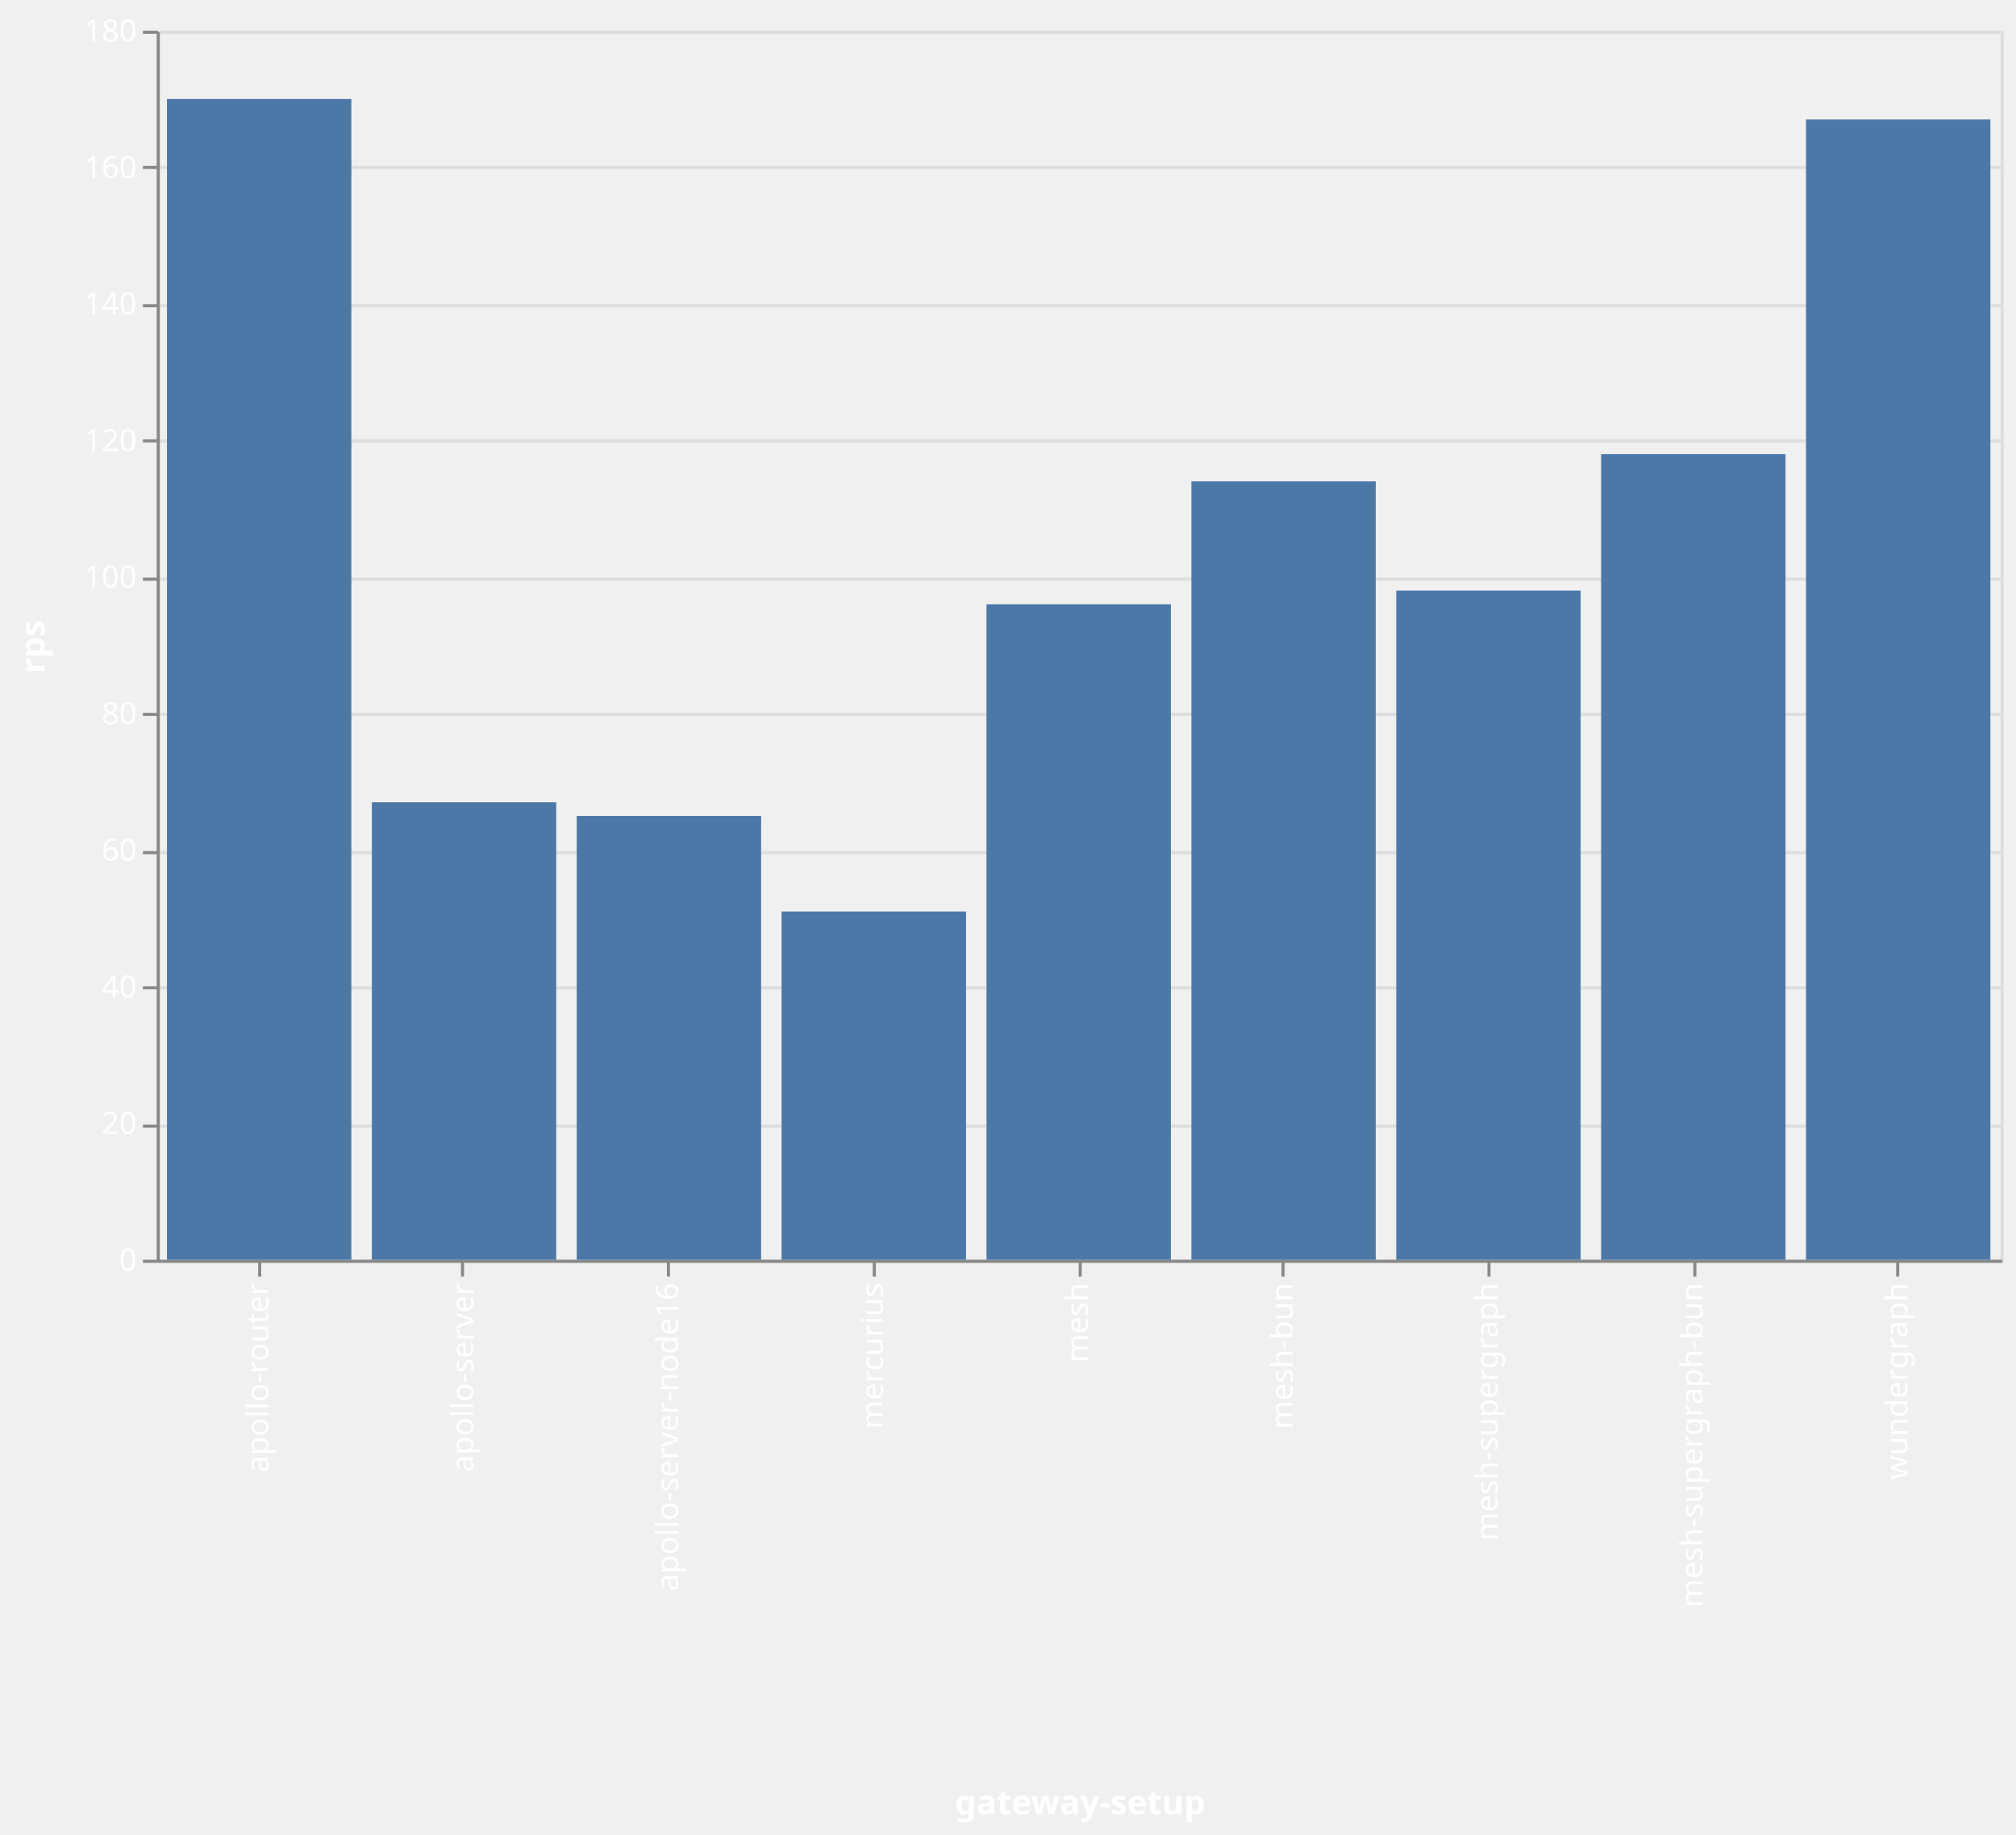
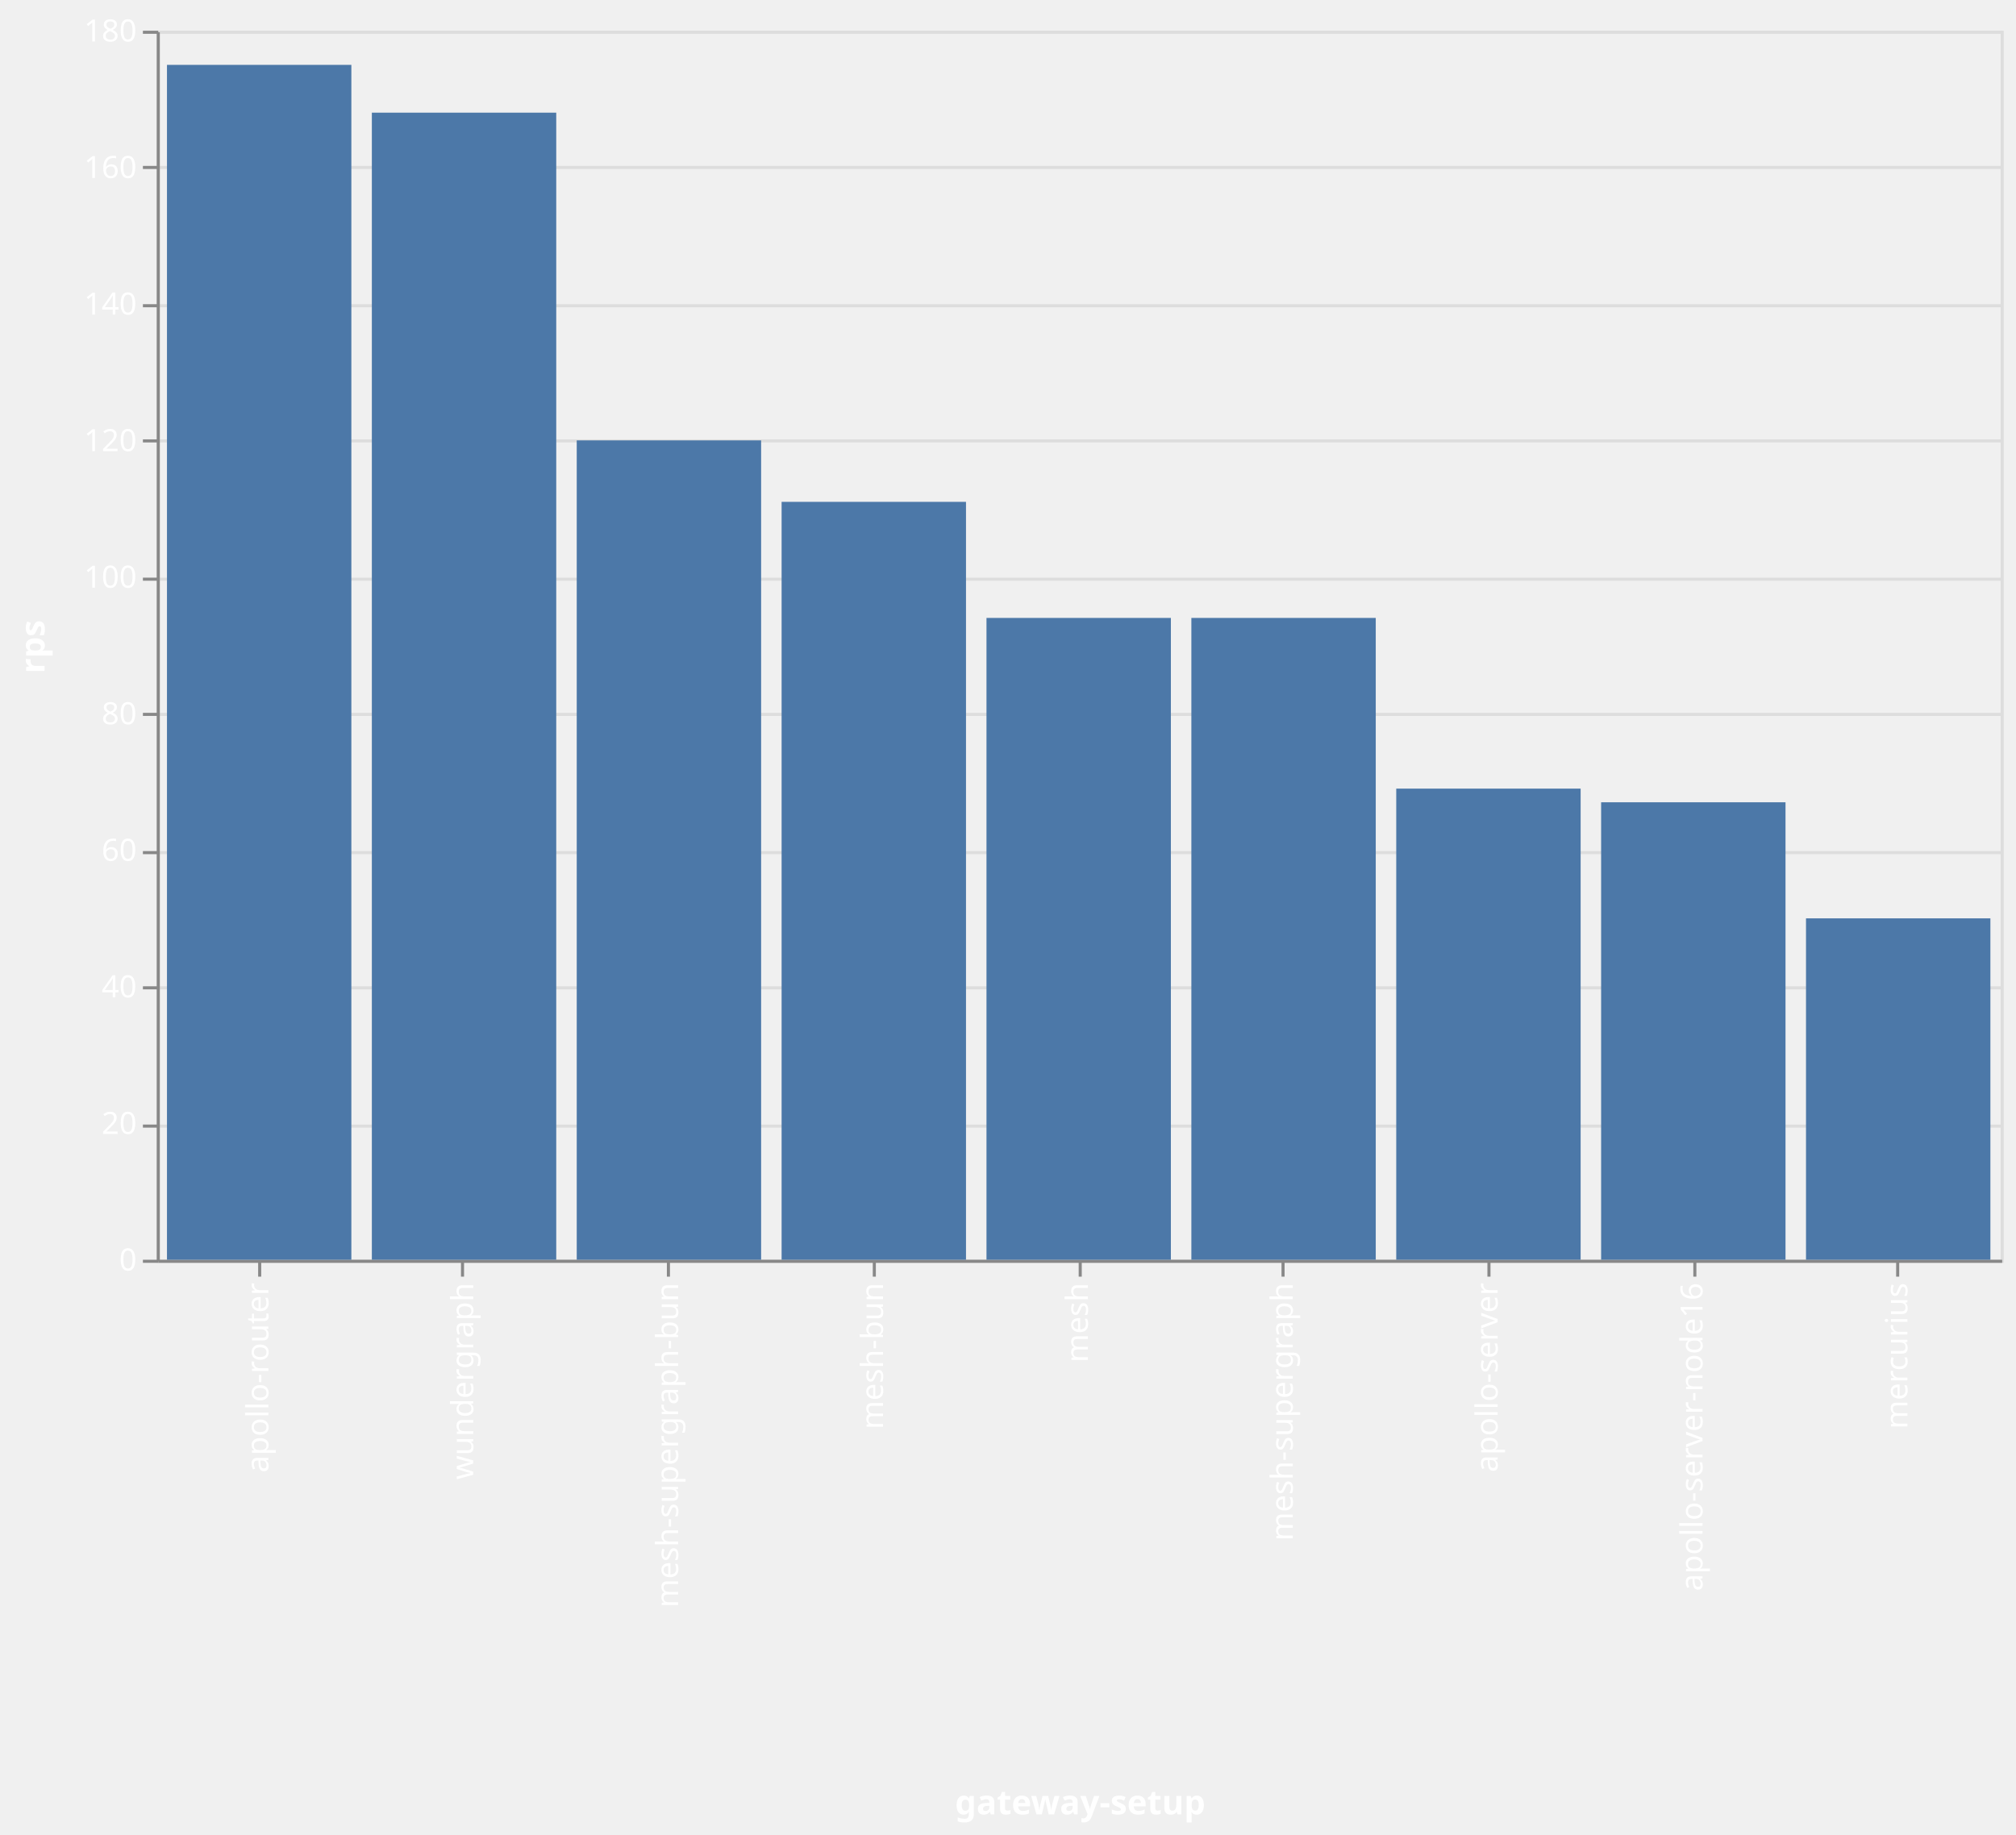
<svg xmlns="http://www.w3.org/2000/svg" class="marks" height="597" version="1.1" viewBox="0 0 656 597" width="656">
  <g fill="none" stroke-miterlimit="10" transform="translate(51,10)">
    <g aria-roledescription="group mark container" class="mark-group role-frame root" role="graphics-object">
      <g transform="translate(0,0)">
        <path aria-hidden="true" class="background" d="M0.5,0.5h600v400h-600Z" stroke="#ddd" />
        <g>
          <g aria-hidden="true" class="mark-group role-axis">
            <g transform="translate(0.5,0.5)">
              <path aria-hidden="true" class="background" d="M0,0h0v0h0Z" pointer-events="none" />
              <g>
                <g class="mark-rule role-axis-grid" pointer-events="none">
                  <line opacity="1" stroke="#ddd" stroke-width="1" transform="translate(0,400)" x2="600" y2="0" />
                  <line opacity="1" stroke="#ddd" stroke-width="1" transform="translate(0,356)" x2="600" y2="0" />
                  <line opacity="1" stroke="#ddd" stroke-width="1" transform="translate(0,311)" x2="600" y2="0" />
                  <line opacity="1" stroke="#ddd" stroke-width="1" transform="translate(0,267)" x2="600" y2="0" />
                  <line opacity="1" stroke="#ddd" stroke-width="1" transform="translate(0,222)" x2="600" y2="0" />
                  <line opacity="1" stroke="#ddd" stroke-width="1" transform="translate(0,178)" x2="600" y2="0" />
                  <line opacity="1" stroke="#ddd" stroke-width="1" transform="translate(0,133)" x2="600" y2="0" />
                  <line opacity="1" stroke="#ddd" stroke-width="1" transform="translate(0,89)" x2="600" y2="0" />
                  <line opacity="1" stroke="#ddd" stroke-width="1" transform="translate(0,44)" x2="600" y2="0" />
                  <line opacity="1" stroke="#ddd" stroke-width="1" transform="translate(0,0)" x2="600" y2="0" />
                </g>
              </g>
              <path aria-hidden="true" class="foreground" d="" display="none" pointer-events="none" />
            </g>
          </g>
-           <g aria-label="X-axis titled 'gateway-setup' for a discrete scale with 9 values: apollo-router, apollo-server, apollo-server-node16, mercurius, mesh, ending with wundergraph" aria-roledescription="axis" class="mark-group role-axis" role="graphics-symbol">
+           <g aria-label="X-axis titled 'gateway-setup' for a discrete scale with 9 values: apollo-router, wundergraph, mesh-supergraph-bun, mesh-bun, mesh, ending with mercurius" aria-roledescription="axis" class="mark-group role-axis" role="graphics-symbol">
            <g transform="translate(0.5,400.5)">
              <path aria-hidden="true" class="background" d="M0,0h0v0h0Z" pointer-events="none" />
              <g>
                <g class="mark-rule role-axis-tick" pointer-events="none">
                  <line opacity="1" stroke="#888" stroke-width="1" transform="translate(33,0)" x2="0" y2="5" />
                  <line opacity="1" stroke="#888" stroke-width="1" transform="translate(99,0)" x2="0" y2="5" />
                  <line opacity="1" stroke="#888" stroke-width="1" transform="translate(166,0)" x2="0" y2="5" />
                  <line opacity="1" stroke="#888" stroke-width="1" transform="translate(233,0)" x2="0" y2="5" />
                  <line opacity="1" stroke="#888" stroke-width="1" transform="translate(300,0)" x2="0" y2="5" />
                  <line opacity="1" stroke="#888" stroke-width="1" transform="translate(366,0)" x2="0" y2="5" />
                  <line opacity="1" stroke="#888" stroke-width="1" transform="translate(433,0)" x2="0" y2="5" />
                  <line opacity="1" stroke="#888" stroke-width="1" transform="translate(500,0)" x2="0" y2="5" />
                  <line opacity="1" stroke="#888" stroke-width="1" transform="translate(566,0)" x2="0" y2="5" />
                </g>
                <g class="mark-text role-axis-label" pointer-events="none">
                  <text fill="white" font-family="sans-serif" font-size="10px" opacity="1" text-anchor="end" transform="translate(32.83333,7) rotate(270) translate(0,3)">apollo-router</text>
-                   <text fill="white" font-family="sans-serif" font-size="10px" opacity="1" text-anchor="end" transform="translate(99.5,7) rotate(270) translate(0,3)">apollo-server</text>
-                   <text fill="white" font-family="sans-serif" font-size="10px" opacity="1" text-anchor="end" transform="translate(166.1667,7) rotate(270) translate(0,3)">apollo-server-node16</text>
-                   <text fill="white" font-family="sans-serif" font-size="10px" opacity="1" text-anchor="end" transform="translate(232.8333,7) rotate(270) translate(0,3)">mercurius</text>
+                   <text fill="white" font-family="sans-serif" font-size="10px" opacity="1" text-anchor="end" transform="translate(99.5,7) rotate(270) translate(0,3)">wundergraph</text>
+                   <text fill="white" font-family="sans-serif" font-size="10px" opacity="1" text-anchor="end" transform="translate(166.1667,7) rotate(270) translate(0,3)">mesh-supergraph-bun</text>
+                   <text fill="white" font-family="sans-serif" font-size="10px" opacity="1" text-anchor="end" transform="translate(232.8333,7) rotate(270) translate(0,3)">mesh-bun</text>
                  <text fill="white" font-family="sans-serif" font-size="10px" opacity="1" text-anchor="end" transform="translate(299.5,7) rotate(270) translate(0,3)">mesh</text>
-                   <text fill="white" font-family="sans-serif" font-size="10px" opacity="1" text-anchor="end" transform="translate(366.1667,7) rotate(270) translate(0,3)">mesh-bun</text>
-                   <text fill="white" font-family="sans-serif" font-size="10px" opacity="1" text-anchor="end" transform="translate(432.8333,7) rotate(270) translate(0,3)">mesh-supergraph</text>
-                   <text fill="white" font-family="sans-serif" font-size="10px" opacity="1" text-anchor="end" transform="translate(499.5,7) rotate(270) translate(0,3)">mesh-supergraph-bun</text>
-                   <text fill="white" font-family="sans-serif" font-size="10px" opacity="1" text-anchor="end" transform="translate(566.1667,7) rotate(270) translate(0,3)">wundergraph</text>
+                   <text fill="white" font-family="sans-serif" font-size="10px" opacity="1" text-anchor="end" transform="translate(366.1667,7) rotate(270) translate(0,3)">mesh-supergraph</text>
+                   <text fill="white" font-family="sans-serif" font-size="10px" opacity="1" text-anchor="end" transform="translate(432.8333,7) rotate(270) translate(0,3)">apollo-server</text>
+                   <text fill="white" font-family="sans-serif" font-size="10px" opacity="1" text-anchor="end" transform="translate(499.5,7) rotate(270) translate(0,3)">apollo-server-node16</text>
+                   <text fill="white" font-family="sans-serif" font-size="10px" opacity="1" text-anchor="end" transform="translate(566.1667,7) rotate(270) translate(0,3)">mercurius</text>
                </g>
                <g class="mark-rule role-axis-domain" pointer-events="none">
                  <line opacity="1" stroke="#888" stroke-width="1" transform="translate(0,0)" x2="600" y2="0" />
                </g>
                <g class="mark-text role-axis-title" pointer-events="none">
                  <text fill="white" font-family="sans-serif" font-size="11px" font-weight="bold" opacity="1" text-anchor="middle" transform="translate(300,180)">gateway-setup</text>
                </g>
              </g>
              <path aria-hidden="true" class="foreground" d="" display="none" pointer-events="none" />
            </g>
          </g>
          <g aria-label="Y-axis titled 'rps' for a linear scale with values from 0 to 180" aria-roledescription="axis" class="mark-group role-axis" role="graphics-symbol">
            <g transform="translate(0.5,0.5)">
              <path aria-hidden="true" class="background" d="M0,0h0v0h0Z" pointer-events="none" />
              <g>
                <g class="mark-rule role-axis-tick" pointer-events="none">
                  <line opacity="1" stroke="#888" stroke-width="1" transform="translate(0,400)" x2="-5" y2="0" />
                  <line opacity="1" stroke="#888" stroke-width="1" transform="translate(0,356)" x2="-5" y2="0" />
                  <line opacity="1" stroke="#888" stroke-width="1" transform="translate(0,311)" x2="-5" y2="0" />
                  <line opacity="1" stroke="#888" stroke-width="1" transform="translate(0,267)" x2="-5" y2="0" />
                  <line opacity="1" stroke="#888" stroke-width="1" transform="translate(0,222)" x2="-5" y2="0" />
                  <line opacity="1" stroke="#888" stroke-width="1" transform="translate(0,178)" x2="-5" y2="0" />
                  <line opacity="1" stroke="#888" stroke-width="1" transform="translate(0,133)" x2="-5" y2="0" />
                  <line opacity="1" stroke="#888" stroke-width="1" transform="translate(0,89)" x2="-5" y2="0" />
                  <line opacity="1" stroke="#888" stroke-width="1" transform="translate(0,44)" x2="-5" y2="0" />
                  <line opacity="1" stroke="#888" stroke-width="1" transform="translate(0,0)" x2="-5" y2="0" />
                </g>
                <g class="mark-text role-axis-label" pointer-events="none">
                  <text fill="white" font-family="sans-serif" font-size="10px" opacity="1" text-anchor="end" transform="translate(-7,403)">0</text>
                  <text fill="white" font-family="sans-serif" font-size="10px" opacity="1" text-anchor="end" transform="translate(-7,358.5556)">20</text>
                  <text fill="white" font-family="sans-serif" font-size="10px" opacity="1" text-anchor="end" transform="translate(-7,314.1111)">40</text>
                  <text fill="white" font-family="sans-serif" font-size="10px" opacity="1" text-anchor="end" transform="translate(-7,269.6667)">60</text>
                  <text fill="white" font-family="sans-serif" font-size="10px" opacity="1" text-anchor="end" transform="translate(-7,225.2222)">80</text>
                  <text fill="white" font-family="sans-serif" font-size="10px" opacity="1" text-anchor="end" transform="translate(-7,180.7778)">100</text>
                  <text fill="white" font-family="sans-serif" font-size="10px" opacity="1" text-anchor="end" transform="translate(-7,136.3333)">120</text>
                  <text fill="white" font-family="sans-serif" font-size="10px" opacity="1" text-anchor="end" transform="translate(-7,91.88889)">140</text>
                  <text fill="white" font-family="sans-serif" font-size="10px" opacity="1" text-anchor="end" transform="translate(-7,47.44444)">160</text>
                  <text fill="white" font-family="sans-serif" font-size="10px" opacity="1" text-anchor="end" transform="translate(-7,3)">180</text>
                </g>
                <g class="mark-rule role-axis-domain" pointer-events="none">
                  <line opacity="1" stroke="#888" stroke-width="1" transform="translate(0,400)" x2="0" y2="-400" />
                </g>
                <g class="mark-text role-axis-title" pointer-events="none">
                  <text fill="white" font-family="sans-serif" font-size="11px" font-weight="bold" opacity="1" text-anchor="middle" transform="translate(-35,200) rotate(-90) translate(0,-2)">rps</text>
                </g>
              </g>
              <path aria-hidden="true" class="foreground" d="" display="none" pointer-events="none" />
            </g>
          </g>
          <g aria-roledescription="rect mark container" class="mark-rect role-mark marks" role="graphics-object">
-             <path aria-label="gateway-setup: apollo-router; rps: 170" aria-roledescription="bar" d="M3.333,22.222h60v377.778h-60Z" fill="#4c78a8" role="graphics-symbol" />
-             <path aria-label="gateway-setup: wundergraph; rps: 167" aria-roledescription="bar" d="M536.667,28.889h60v371.111h-60Z" fill="#4c78a8" role="graphics-symbol" />
-             <path aria-label="gateway-setup: mesh-supergraph-bun; rps: 118" aria-roledescription="bar" d="M470,137.778h60v262.222h-60Z" fill="#4c78a8" role="graphics-symbol" />
-             <path aria-label="gateway-setup: mesh-bun; rps: 114" aria-roledescription="bar" d="M336.667,146.667h60v253.333h-60Z" fill="#4c78a8" role="graphics-symbol" />
-             <path aria-label="gateway-setup: mesh-supergraph; rps: 98" aria-roledescription="bar" d="M403.333,182.222h60v217.778h-60Z" fill="#4c78a8" role="graphics-symbol" />
-             <path aria-label="gateway-setup: mesh; rps: 96" aria-roledescription="bar" d="M270,186.667h60v213.333h-60Z" fill="#4c78a8" role="graphics-symbol" />
-             <path aria-label="gateway-setup: apollo-server; rps: 67" aria-roledescription="bar" d="M70,251.111h60v148.889h-60Z" fill="#4c78a8" role="graphics-symbol" />
-             <path aria-label="gateway-setup: apollo-server-node16; rps: 65" aria-roledescription="bar" d="M136.667,255.556h60v144.444h-60Z" fill="#4c78a8" role="graphics-symbol" />
-             <path aria-label="gateway-setup: mercurius; rps: 51" aria-roledescription="bar" d="M203.333,286.667h60v113.333h-60Z" fill="#4c78a8" role="graphics-symbol" />
+             <path aria-label="gateway-setup: apollo-router; rps: 175" aria-roledescription="bar" d="M3.333,11.111h60v388.889h-60Z" fill="#4c78a8" role="graphics-symbol" />
+             <path aria-label="gateway-setup: wundergraph; rps: 168" aria-roledescription="bar" d="M70,26.667h60v373.333h-60Z" fill="#4c78a8" role="graphics-symbol" />
+             <path aria-label="gateway-setup: mesh-supergraph-bun; rps: 120" aria-roledescription="bar" d="M136.667,133.333h60v266.667h-60Z" fill="#4c78a8" role="graphics-symbol" />
+             <path aria-label="gateway-setup: mesh-bun; rps: 111" aria-roledescription="bar" d="M203.333,153.333h60v246.667h-60Z" fill="#4c78a8" role="graphics-symbol" />
+             <path aria-label="gateway-setup: mesh; rps: 94" aria-roledescription="bar" d="M270,191.111h60v208.889h-60Z" fill="#4c78a8" role="graphics-symbol" />
+             <path aria-label="gateway-setup: mesh-supergraph; rps: 94" aria-roledescription="bar" d="M336.667,191.111h60v208.889h-60Z" fill="#4c78a8" role="graphics-symbol" />
+             <path aria-label="gateway-setup: apollo-server; rps: 69" aria-roledescription="bar" d="M403.333,246.667h60v153.333h-60Z" fill="#4c78a8" role="graphics-symbol" />
+             <path aria-label="gateway-setup: apollo-server-node16; rps: 67" aria-roledescription="bar" d="M470,251.111h60v148.889h-60Z" fill="#4c78a8" role="graphics-symbol" />
+             <path aria-label="gateway-setup: mercurius; rps: 50" aria-roledescription="bar" d="M536.667,288.889h60v111.111h-60Z" fill="#4c78a8" role="graphics-symbol" />
          </g>
        </g>
        <path aria-hidden="true" class="foreground" d="" display="none" />
      </g>
    </g>
  </g>
</svg>
